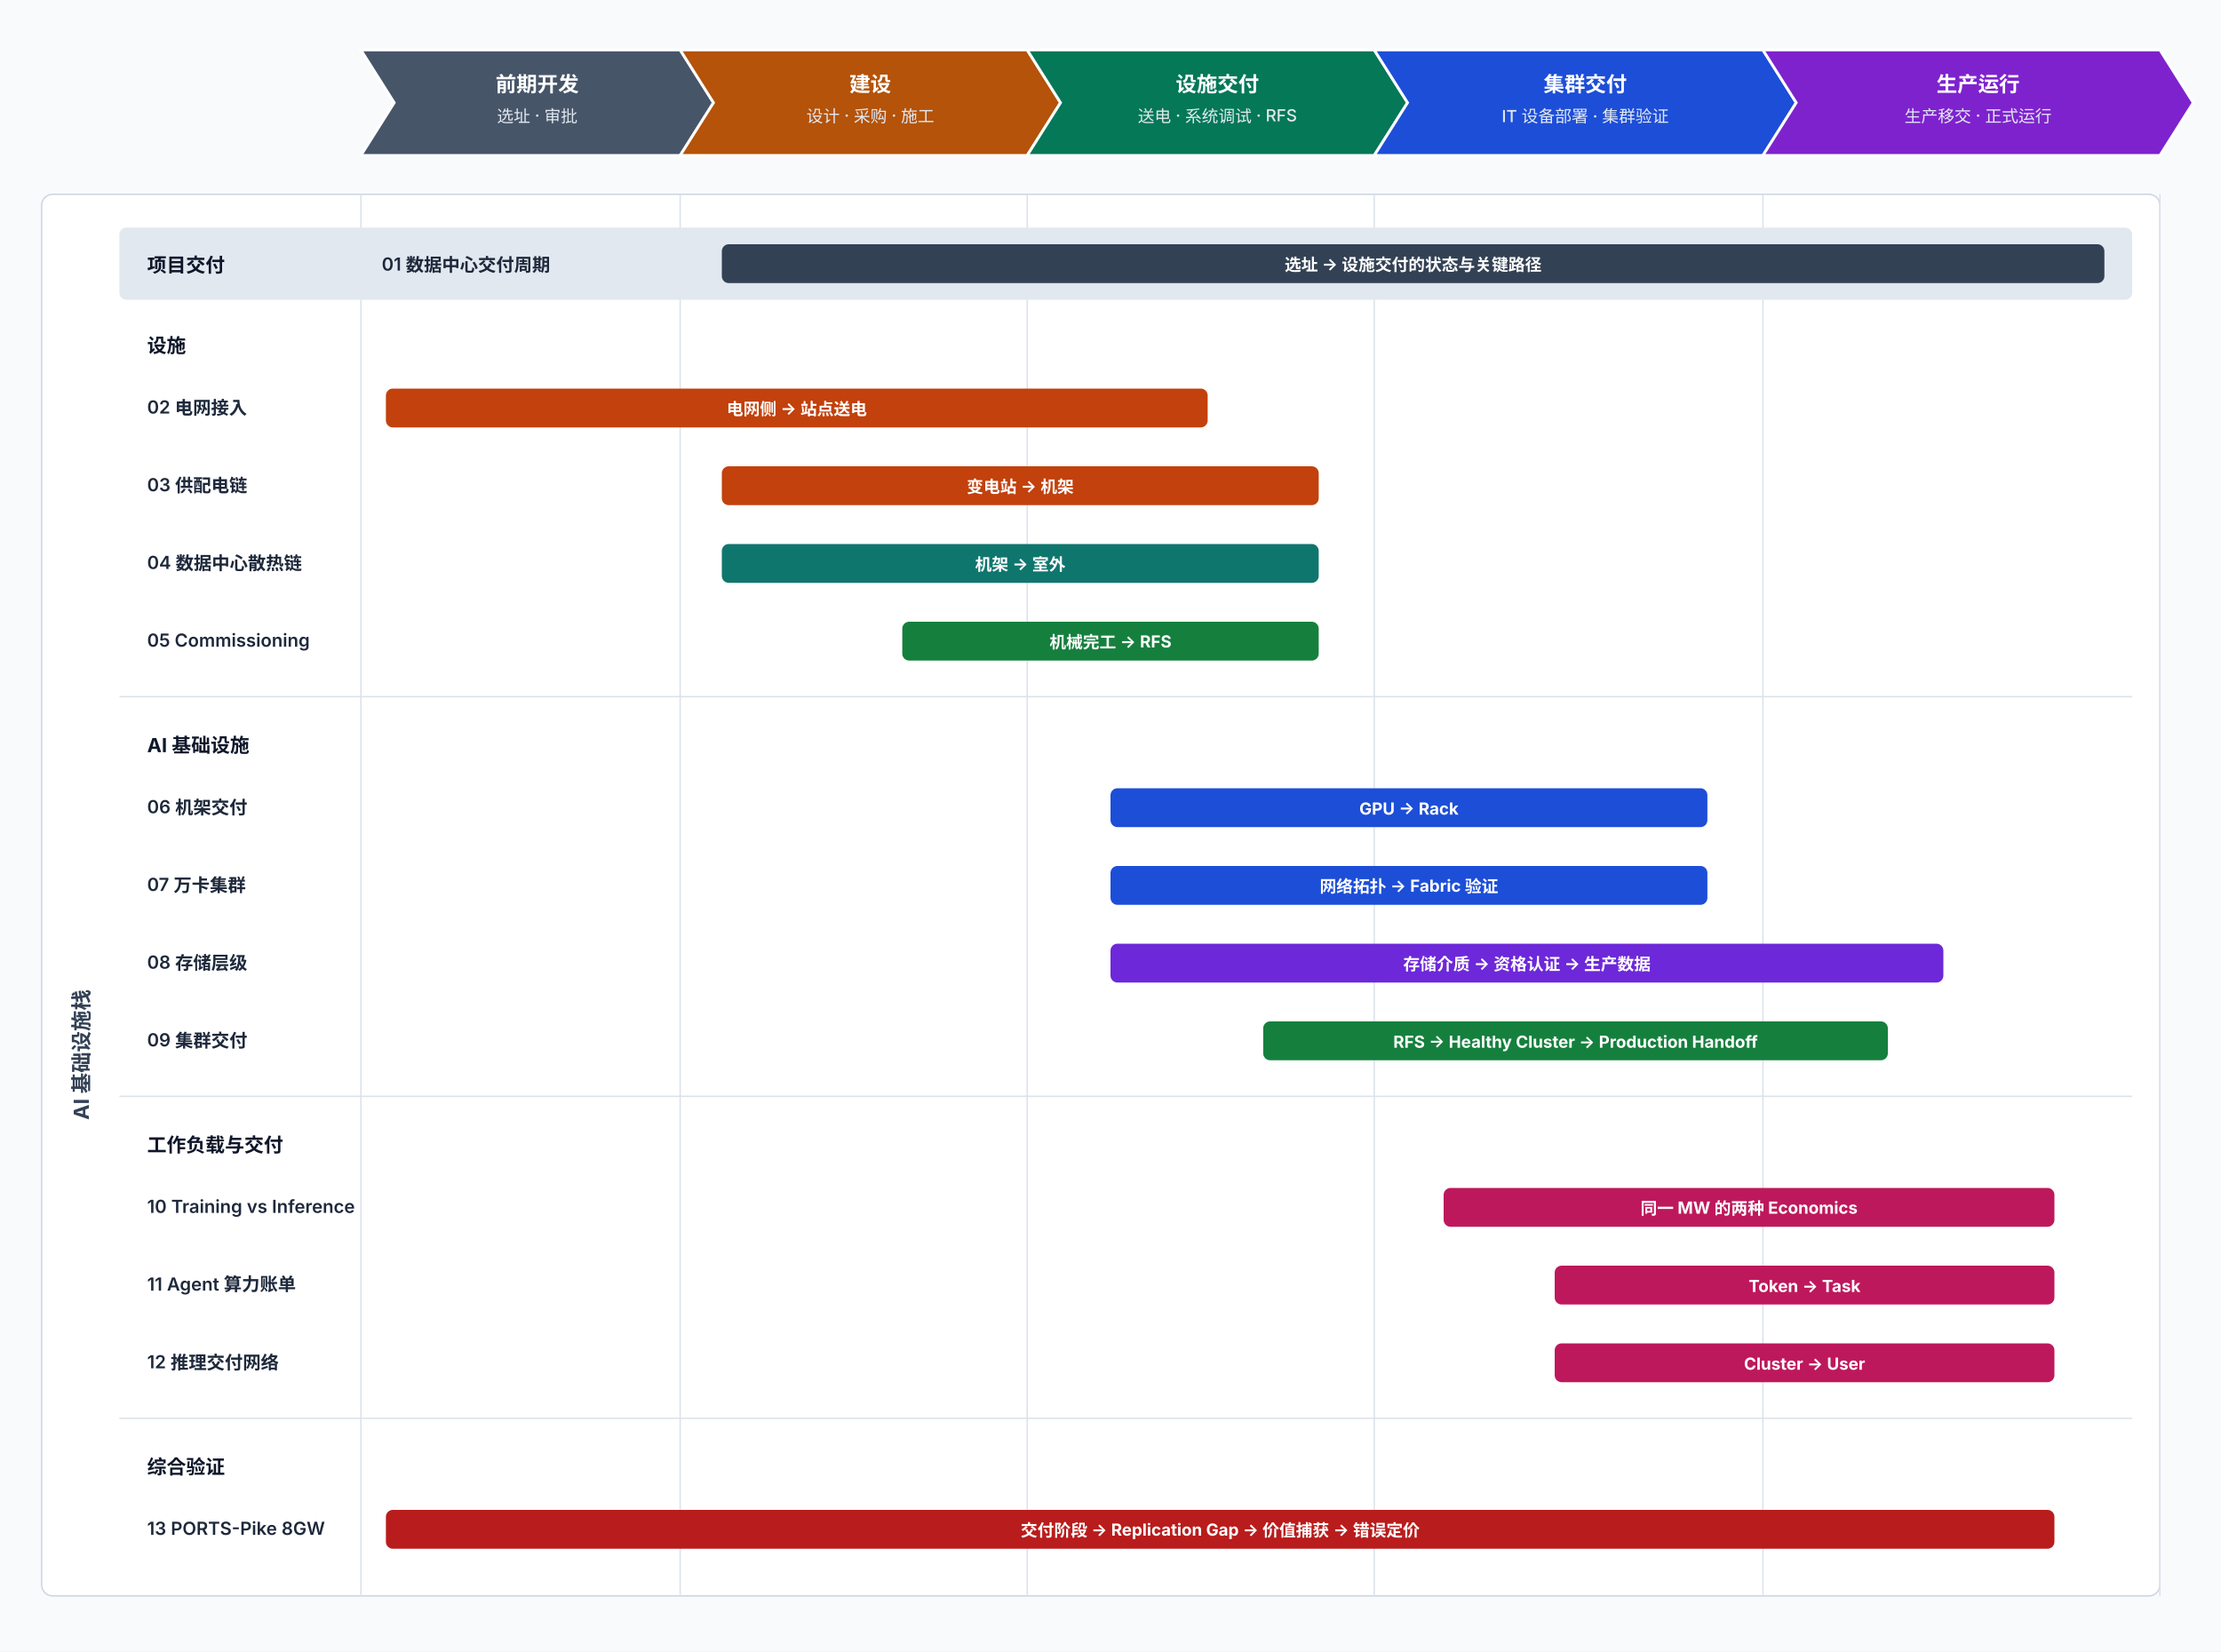
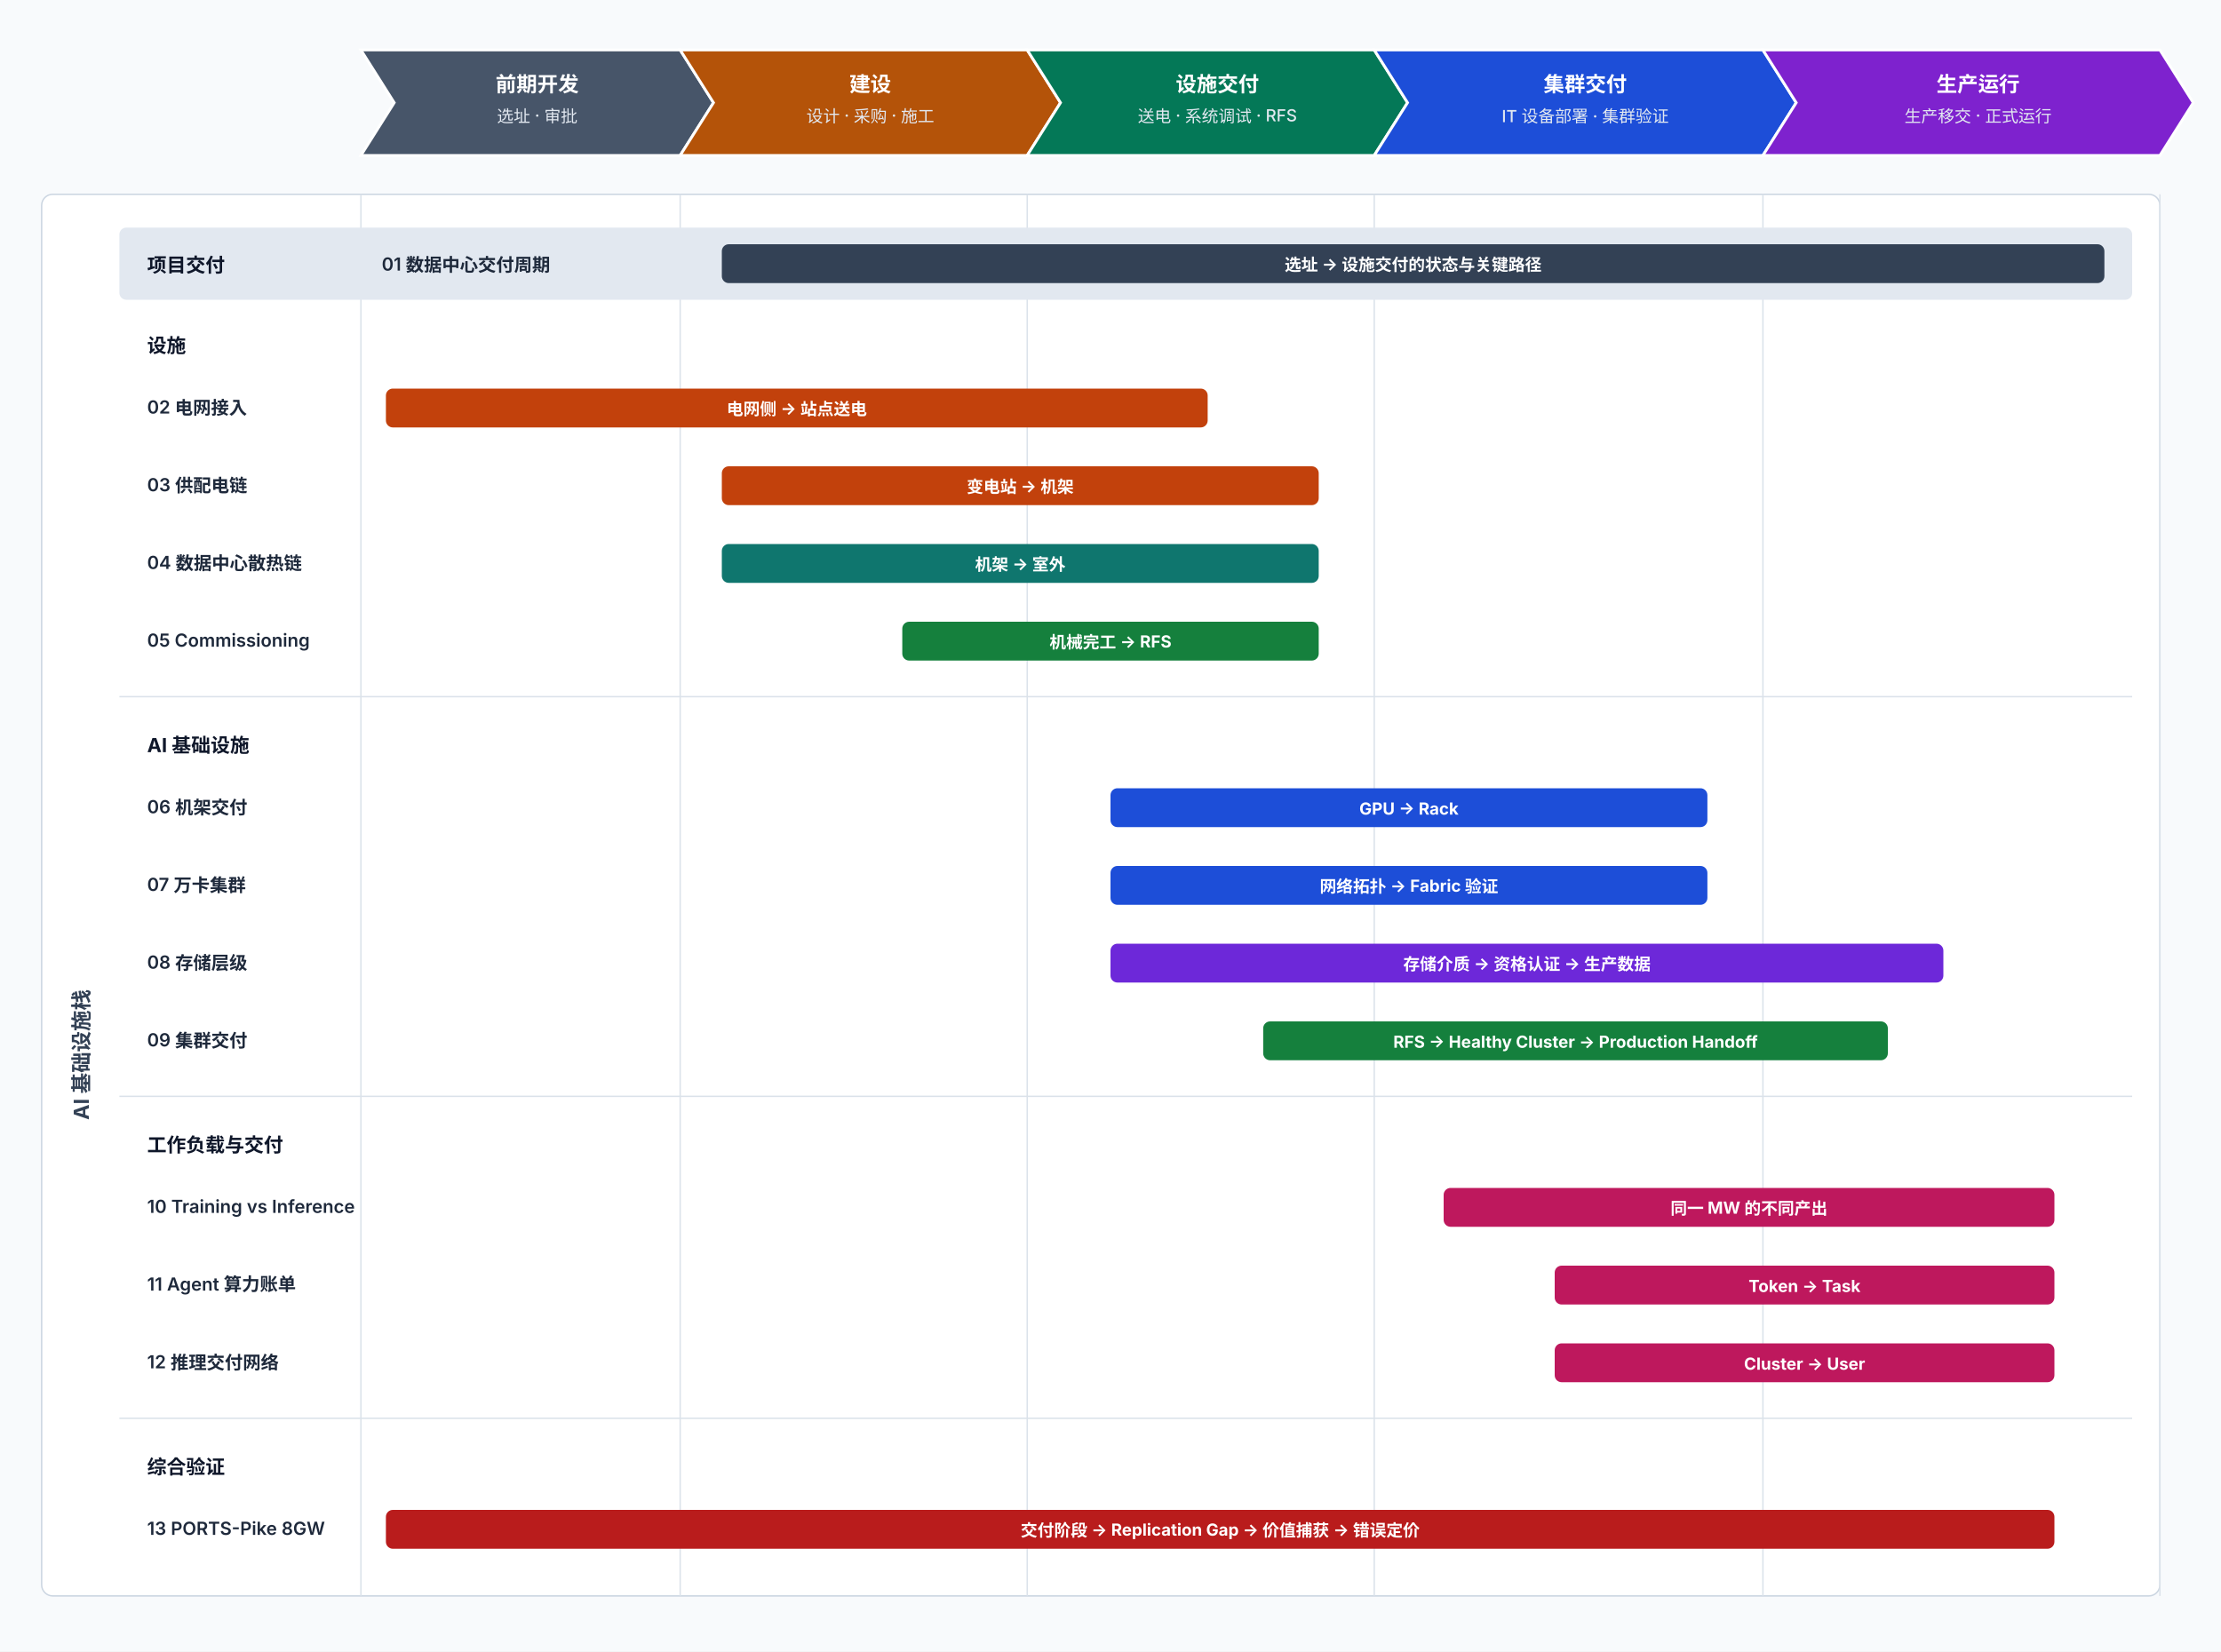
<svg xmlns="http://www.w3.org/2000/svg" width="1600" height="1190" viewBox="0 130 1600 1190" role="img" aria-labelledby="title desc">
  <defs>
    <style>
      .bg{fill:#f8fafc}.panel{fill:#fff;stroke:#cbd5e1;stroke-width:1}.grid{stroke:#dbe2ea;stroke-width:1}.milestone{stroke:#fff;stroke-width:2}
      .axis{font:700 15px -apple-system,BlinkMacSystemFont,"Segoe UI",sans-serif;fill:#334155}.phase{font:700 15px -apple-system,BlinkMacSystemFont,"Segoe UI",sans-serif;fill:#fff;text-anchor:middle}.phase-note{font:500 12px -apple-system,BlinkMacSystemFont,"Segoe UI",sans-serif;fill:#e2e8f0;text-anchor:middle}
      .group{font:700 14px -apple-system,BlinkMacSystemFont,"Segoe UI",sans-serif;fill:#0f172a}.row{font:600 13px -apple-system,BlinkMacSystemFont,"Segoe UI",sans-serif;fill:#1e293b}.small{font:500 11px -apple-system,BlinkMacSystemFont,"Segoe UI",sans-serif;fill:#64748b}.bartext{font:700 12px -apple-system,BlinkMacSystemFont,"Segoe UI",sans-serif;fill:#fff;text-anchor:middle}
      .development{fill:#475569}.build{fill:#b45309}.facility{fill:#047857}.cluster{fill:#1d4ed8}.operations{fill:#7e22ce}
      .overview{fill:#334155}.power{fill:#c2410c}.thermal{fill:#0f766e}.handoff{fill:#15803d}.compute{fill:#1d4ed8}.data{fill:#6d28d9}.service{fill:#be185d}.case{fill:#b91c1c}
    </style>
  </defs>
  <rect class="bg" width="1600" height="1320" />
  <path class="development milestone" d="M260 166H490L514 204L490 242H260L284 204Z" />
  <text class="phase" x="387" y="196">前期开发</text>
  <text class="phase-note" x="387" y="218">选址 · 审批</text>
  <path class="build milestone" d="M490 166H740L764 204L740 242H490L514 204Z" />
  <text class="phase" x="627" y="196">建设</text>
  <text class="phase-note" x="627" y="218">设计 · 采购 · 施工</text>
  <path class="facility milestone" d="M740 166H990L1014 204L990 242H740L764 204Z" />
  <text class="phase" x="877" y="196">设施交付</text>
  <text class="phase-note" x="877" y="218">送电 · 系统调试 · RFS</text>
  <path class="cluster milestone" d="M990 166H1270L1294 204L1270 242H990L1014 204Z" />
  <text class="phase" x="1142" y="196">集群交付</text>
  <text class="phase-note" x="1142" y="218">IT 设备部署 · 集群验证</text>
  <path class="operations milestone" d="M1270 166H1556L1580 204L1556 242H1270L1294 204Z" />
  <text class="phase" x="1425" y="196">生产运行</text>
  <text class="phase-note" x="1425" y="218">生产移交 · 正式运行</text>
  <rect class="panel" x="30" y="270" width="1526" height="1010" rx="8" />
  <text class="axis" transform="translate(64 890) rotate(-90)" text-anchor="middle">AI 基础设施栈</text>
  <line class="grid" x1="260" y1="270" x2="260" y2="1280" />
  <line class="grid" x1="490" y1="270" x2="490" y2="1280" />
  <line class="grid" x1="740" y1="270" x2="740" y2="1280" />
  <line class="grid" x1="990" y1="270" x2="990" y2="1280" />
  <line class="grid" x1="1270" y1="270" x2="1270" y2="1280" />
  <line class="grid" x1="1556" y1="270" x2="1556" y2="1280" />
  <rect x="86" y="294" width="1450" height="52" fill="#e2e8f0" rx="5" />
  <text class="group" x="106" y="326">项目交付</text>
  <text class="row" x="275" y="325">01 数据中心交付周期</text>
  <rect class="overview" x="520" y="306" width="996" height="28" rx="5" />
  <text class="bartext" x="1018" y="325">选址 → 设施交付的状态与关键路径</text>
  <text class="group" x="106" y="384">设施</text>
  <text class="row" x="106" y="428">02 电网接入</text>
  <rect class="power" x="278" y="410" width="592" height="28" rx="5" />
  <text class="bartext" x="574" y="429">电网侧 → 站点送电</text>
  <text class="row" x="106" y="484">03 供配电链</text>
  <rect class="power" x="520" y="466" width="430" height="28" rx="5" />
  <text class="bartext" x="735" y="485">变电站 → 机架</text>
  <text class="row" x="106" y="540">04 数据中心散热链</text>
  <rect class="thermal" x="520" y="522" width="430" height="28" rx="5" />
  <text class="bartext" x="735" y="541">机架 → 室外</text>
  <text class="row" x="106" y="596">05 Commissioning</text>
  <rect class="handoff" x="650" y="578" width="300" height="28" rx="5" />
  <text class="bartext" x="800" y="597">机械完工 → RFS</text>
  <line class="grid" x1="86" y1="632" x2="1536" y2="632" />
  <text class="group" x="106" y="672">AI 基础设施</text>
  <text class="row" x="106" y="716">06 机架交付</text>
  <rect class="compute" x="800" y="698" width="430" height="28" rx="5" />
  <text class="bartext" x="1015" y="717">GPU → Rack</text>
  <text class="row" x="106" y="772">07 万卡集群</text>
  <rect class="compute" x="800" y="754" width="430" height="28" rx="5" />
  <text class="bartext" x="1015" y="773">网络拓扑 → Fabric 验证</text>
  <text class="row" x="106" y="828">08 存储层级</text>
  <rect class="data" x="800" y="810" width="600" height="28" rx="5" />
  <text class="bartext" x="1100" y="829">存储介质 → 资格认证 → 生产数据</text>
  <text class="row" x="106" y="884">09 集群交付</text>
  <rect class="handoff" x="910" y="866" width="450" height="28" rx="5" />
  <text class="bartext" x="1135" y="885">RFS → Healthy Cluster → Production Handoff</text>
  <line class="grid" x1="86" y1="920" x2="1536" y2="920" />
  <text class="group" x="106" y="960">工作负载与交付</text>
  <text class="row" x="106" y="1004">10 Training vs Inference</text>
  <rect class="service" x="1040" y="986" width="440" height="28" rx="5" />
-   <text class="bartext" x="1260" y="1005">同一 MW 的两种 Economics</text>
+   <text class="bartext" x="1260" y="1005">同一 MW 的不同产出</text>
  <text class="row" x="106" y="1060">11 Agent 算力账单</text>
  <rect class="service" x="1120" y="1042" width="360" height="28" rx="5" />
  <text class="bartext" x="1300" y="1061">Token → Task</text>
  <text class="row" x="106" y="1116">12 推理交付网络</text>
  <rect class="service" x="1120" y="1098" width="360" height="28" rx="5" />
  <text class="bartext" x="1300" y="1117">Cluster → User</text>
  <line class="grid" x1="86" y1="1152" x2="1536" y2="1152" />
  <text class="group" x="106" y="1192">综合验证</text>
  <text class="row" x="106" y="1236">13 PORTS-Pike 8GW</text>
  <rect class="case" x="278" y="1218" width="1202" height="28" rx="5" />
  <text class="bartext" x="879" y="1237">交付阶段 → Replication Gap → 价值捕获 → 错误定价</text>
</svg>
